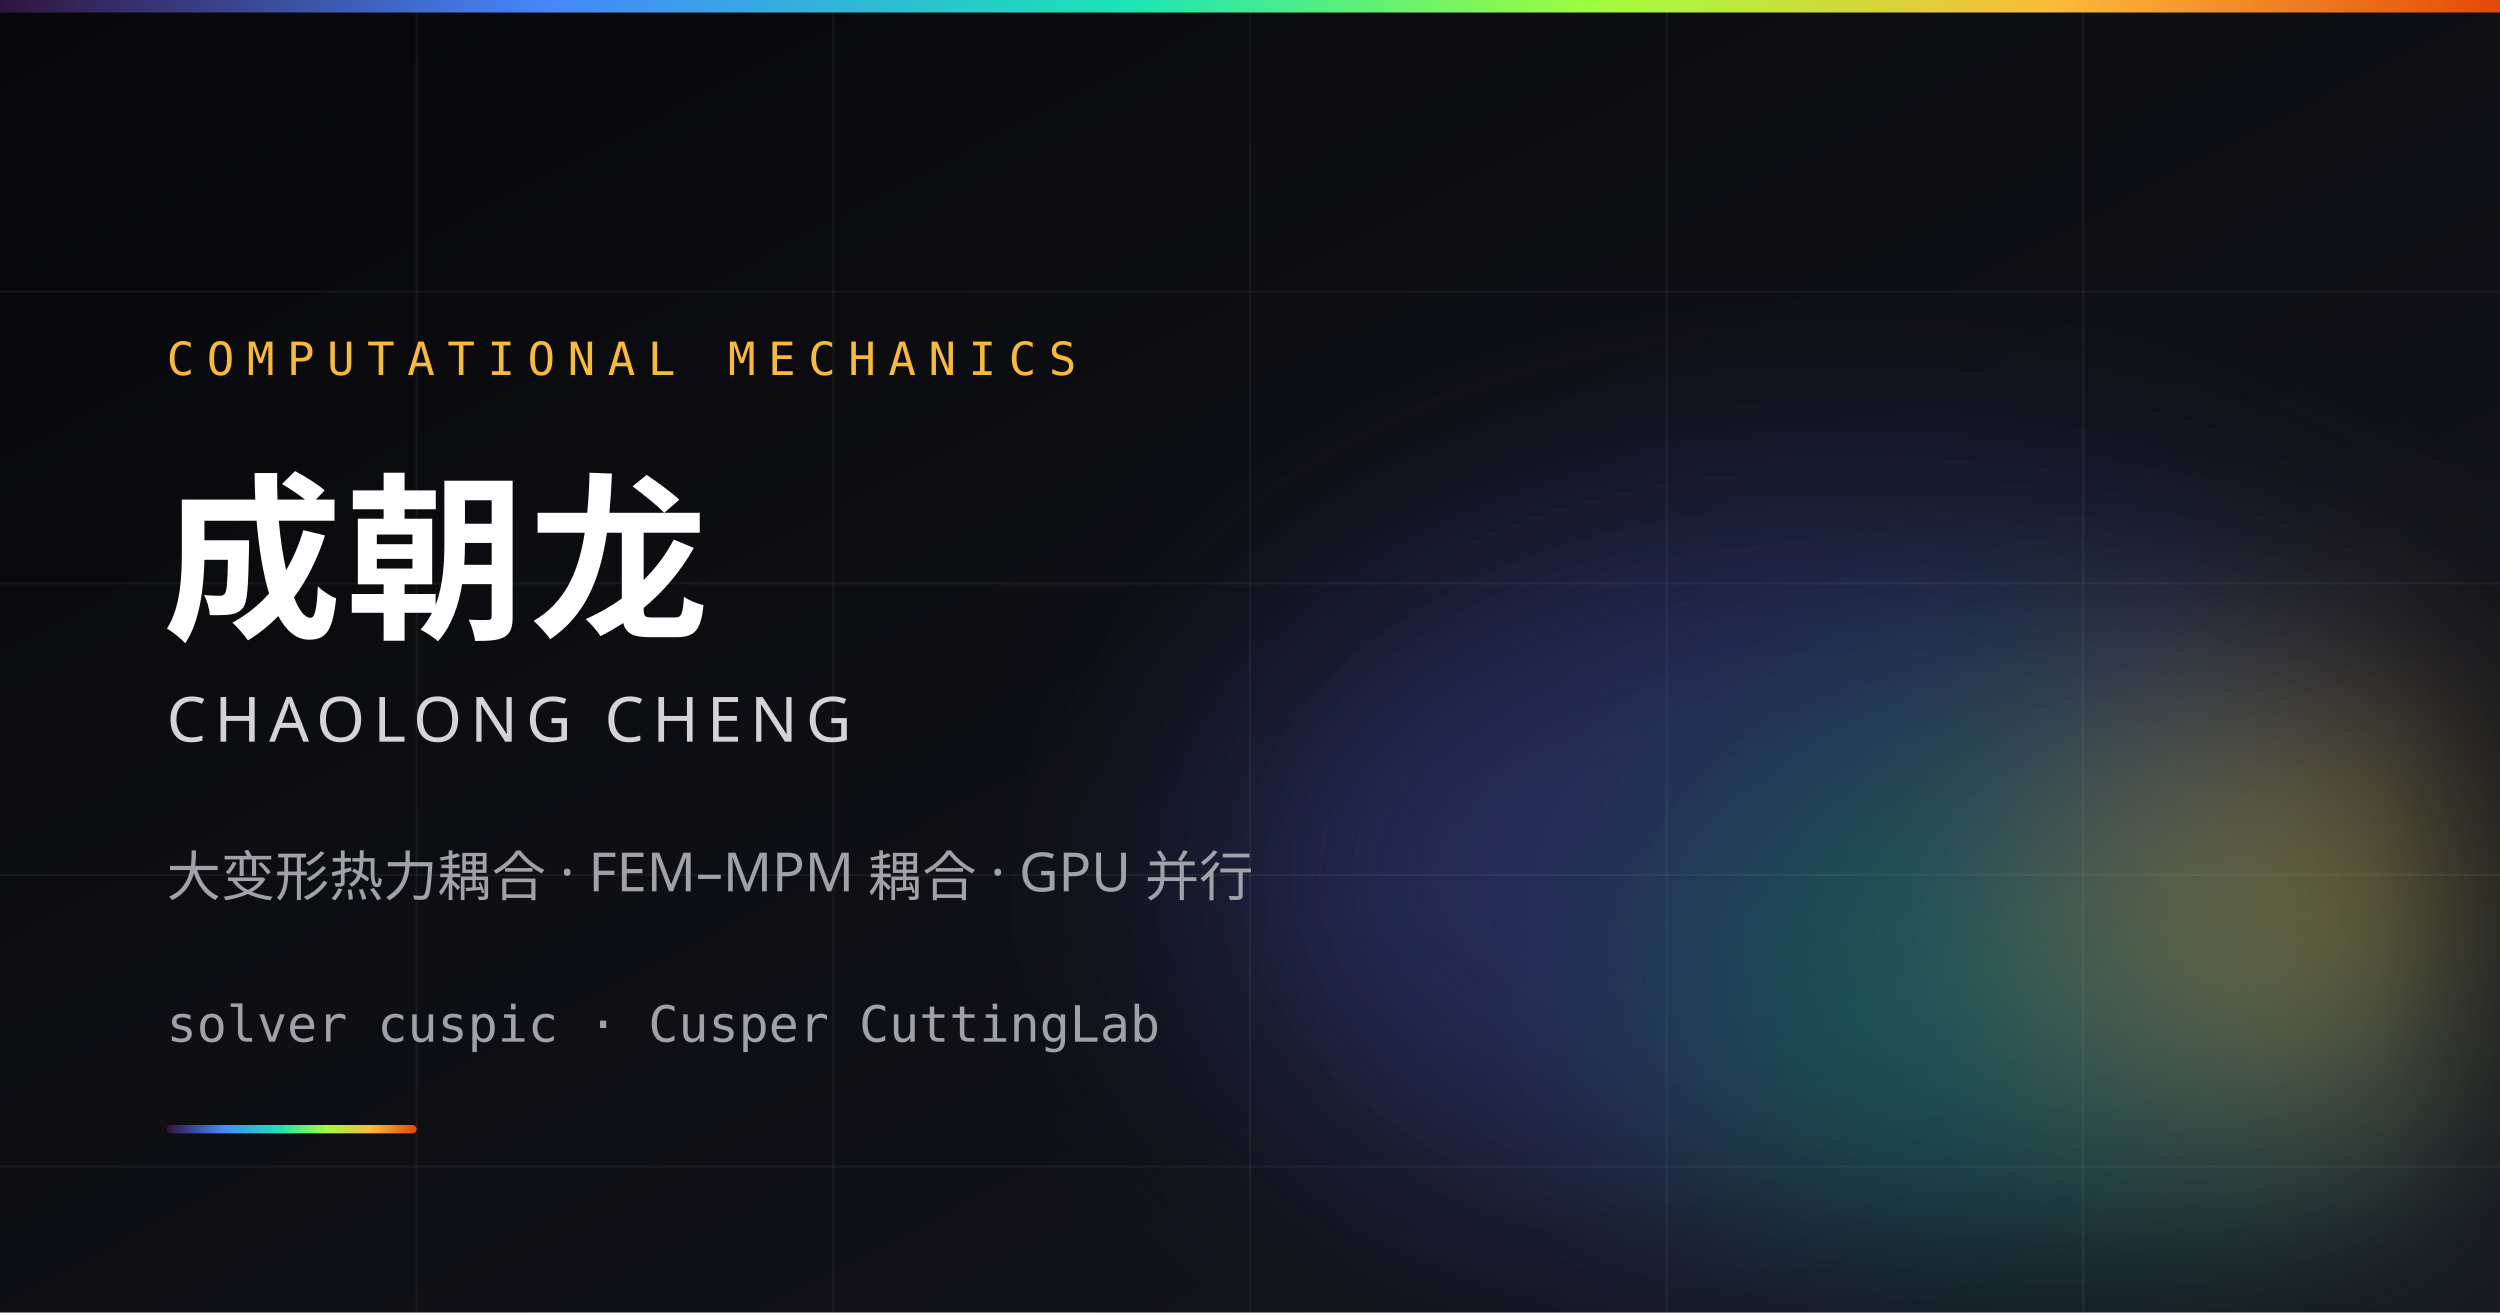
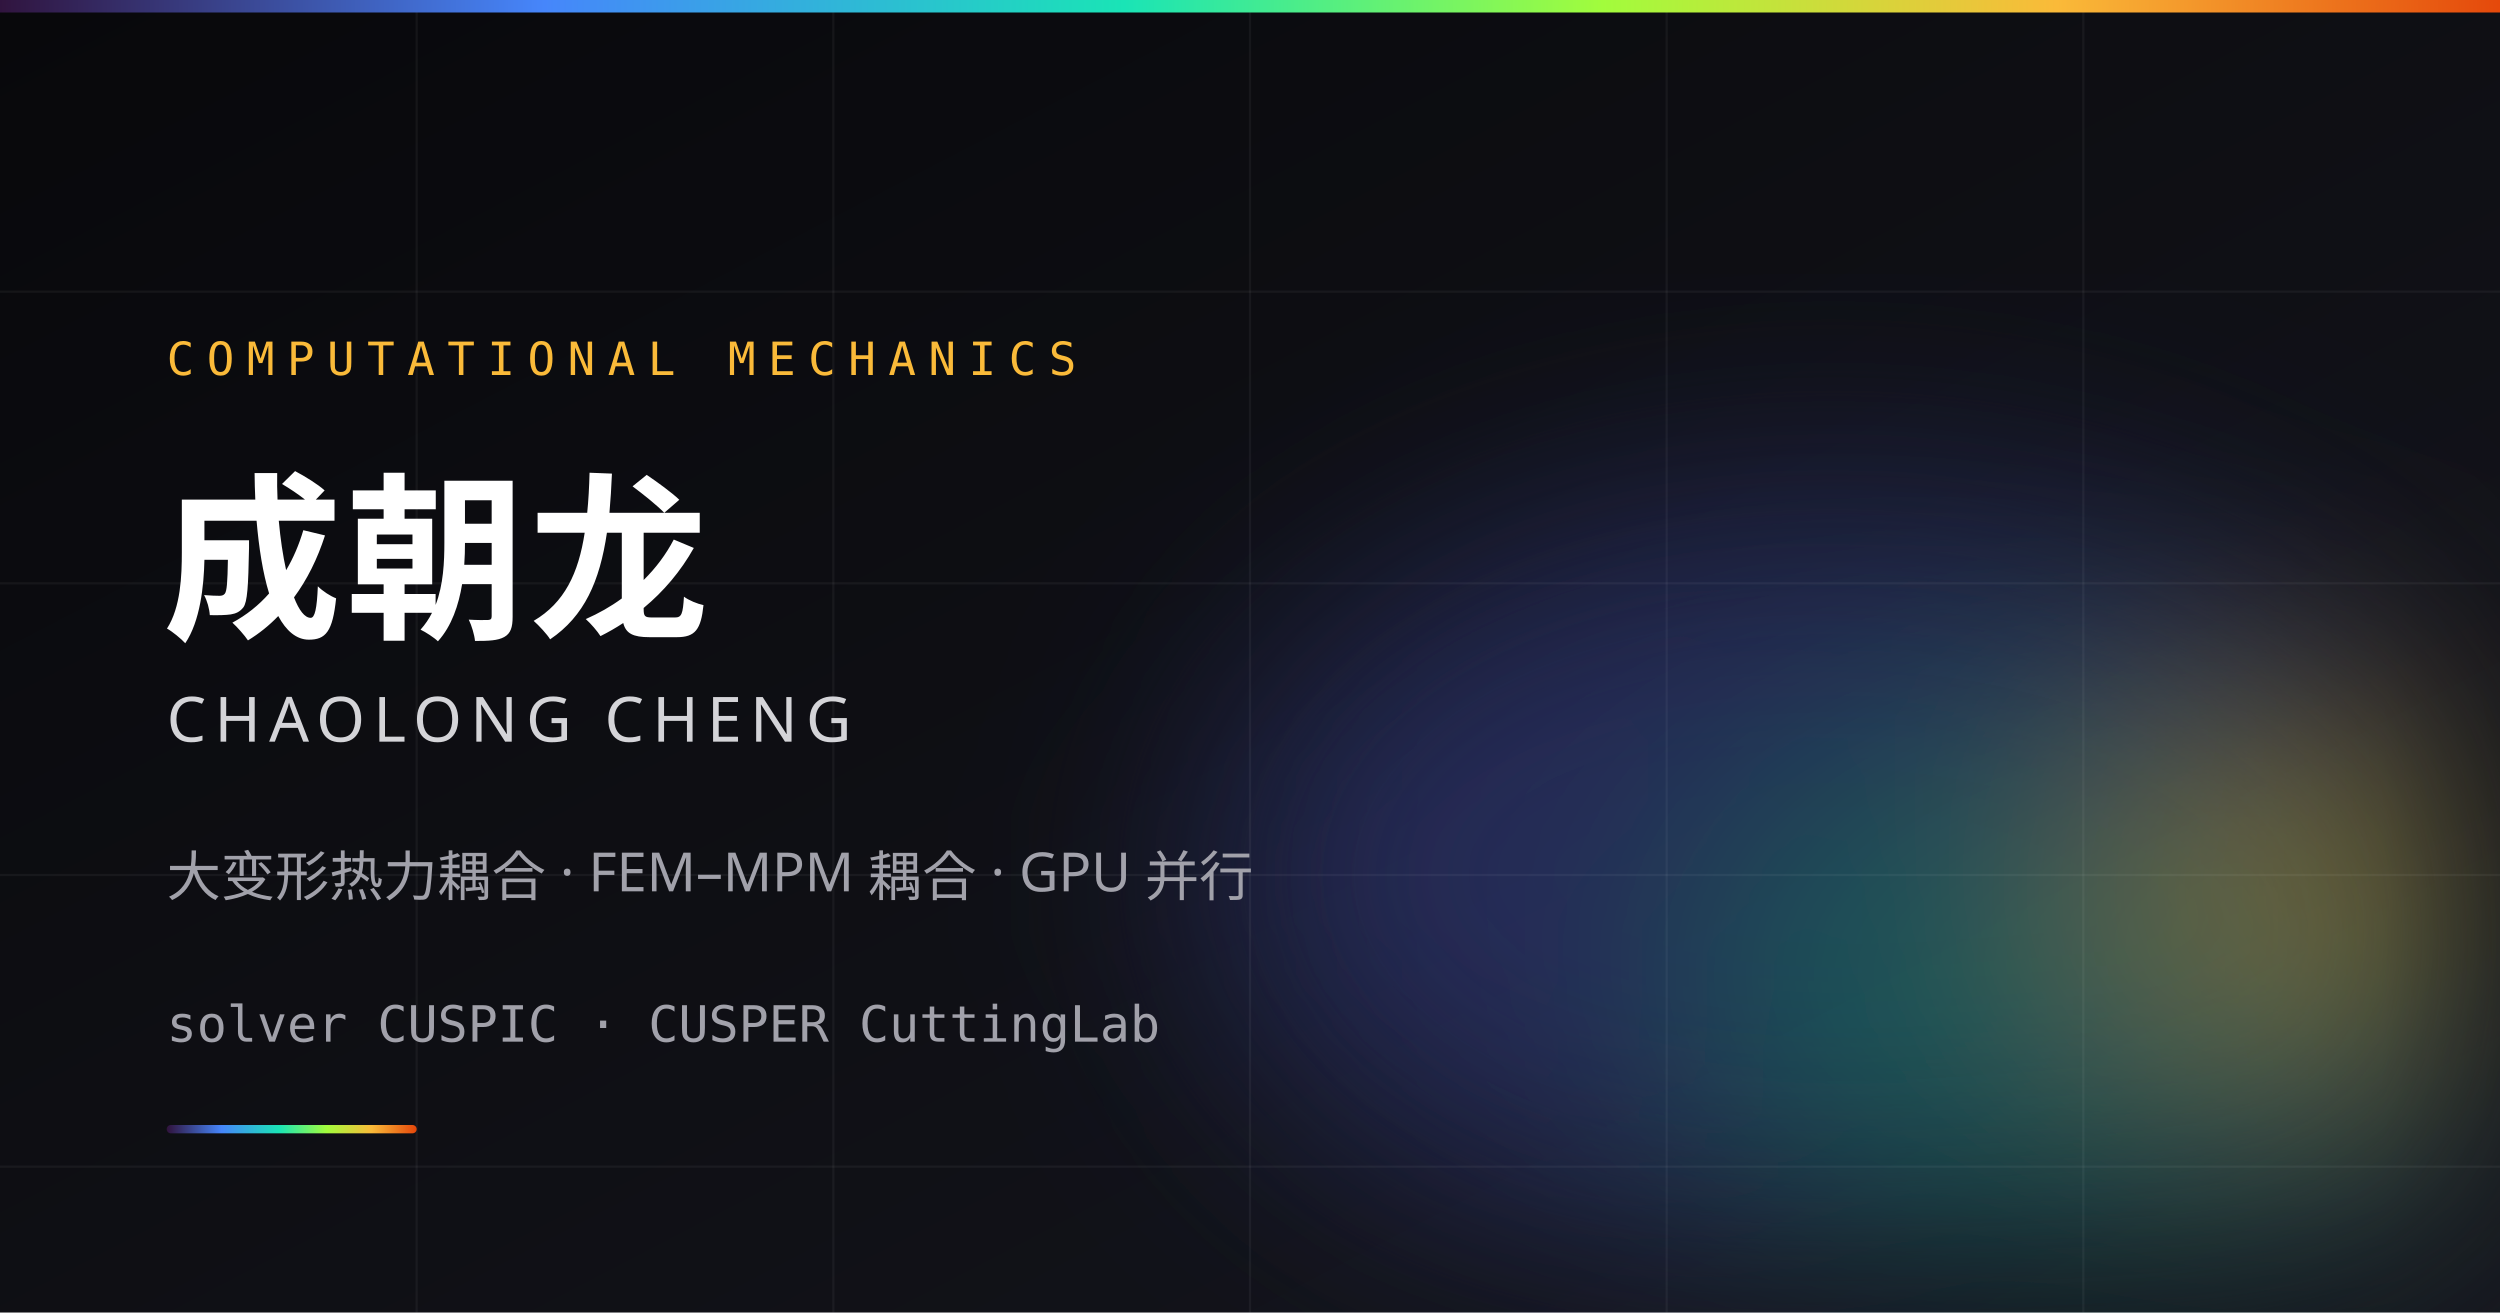
<svg xmlns="http://www.w3.org/2000/svg" viewBox="0 0 1200 630" width="1200" height="630">
  <defs>
    <linearGradient id="bg" x1="0" y1="0" x2="1" y2="1">
      <stop offset="0" stop-color="#08080b" />
      <stop offset="1" stop-color="#15161d" />
    </linearGradient>
    <linearGradient id="strip" x1="0" y1="0" x2="1" y2="0">
      <stop offset="0" stop-color="#30123b" />
      <stop offset="0.22" stop-color="#4686fb" />
      <stop offset="0.45" stop-color="#1ae4b6" />
      <stop offset="0.64" stop-color="#a2fc3c" />
      <stop offset="0.82" stop-color="#faba39" />
      <stop offset="1" stop-color="#e4460a" />
    </linearGradient>
    <filter id="soft" x="-30%" y="-30%" width="160%" height="160%">
      <feGaussianBlur stdDeviation="60" />
    </filter>
  </defs>
  <rect width="1200" height="630" fill="url(#bg)" />
  <g filter="url(#soft)" opacity="0.55">
    <ellipse cx="880" cy="420" rx="300" ry="180" fill="#353f8b" />
    <ellipse cx="1020" cy="470" rx="200" ry="120" fill="#1f8f8a" />
    <ellipse cx="1120" cy="430" rx="120" ry="80" fill="#faba39" opacity="0.7" />
  </g>
  <g stroke="#ffffff" stroke-opacity="0.05" stroke-width="1">
    <path d="M0 140H1200M0 280H1200M0 420H1200M0 560H1200" />
    <path d="M200 0V630M400 0V630M600 0V630M800 0V630M1000 0V630" />
  </g>
  <rect x="0" y="0" width="1200" height="6" fill="url(#strip)" />
  <g font-family="Microsoft YaHei, PingFang SC, Noto Sans SC, sans-serif">
    <text x="80" y="180" fill="#faba39" font-size="22" font-family="Consolas, monospace" letter-spacing="6">
      COMPUTATIONAL MECHANICS
    </text>
    <text x="78" y="300" fill="#ffffff" font-size="86" font-weight="700" letter-spacing="2">成朝龙</text>
    <text x="80" y="356" fill="#d4d4d8" font-size="30" letter-spacing="4">CHAOLONG CHENG</text>
    <text x="80" y="430" fill="#a1a1aa" font-size="26">大变形热力耦合 · FEM–MPM 耦合 · GPU 并行</text>
-     <text x="80" y="500" fill="#a1a1aa" font-size="24" font-family="Consolas, monospace">solver cuspic  ·  Cusper CuttingLab</text>
+     <text x="80" y="500" fill="#a1a1aa" font-size="24" font-family="Consolas, monospace">solver CUSPIC  ·  CUSPER CuttingLab</text>
  </g>
  <rect x="80" y="540" width="120" height="4" rx="2" fill="url(#strip)" />
</svg>
